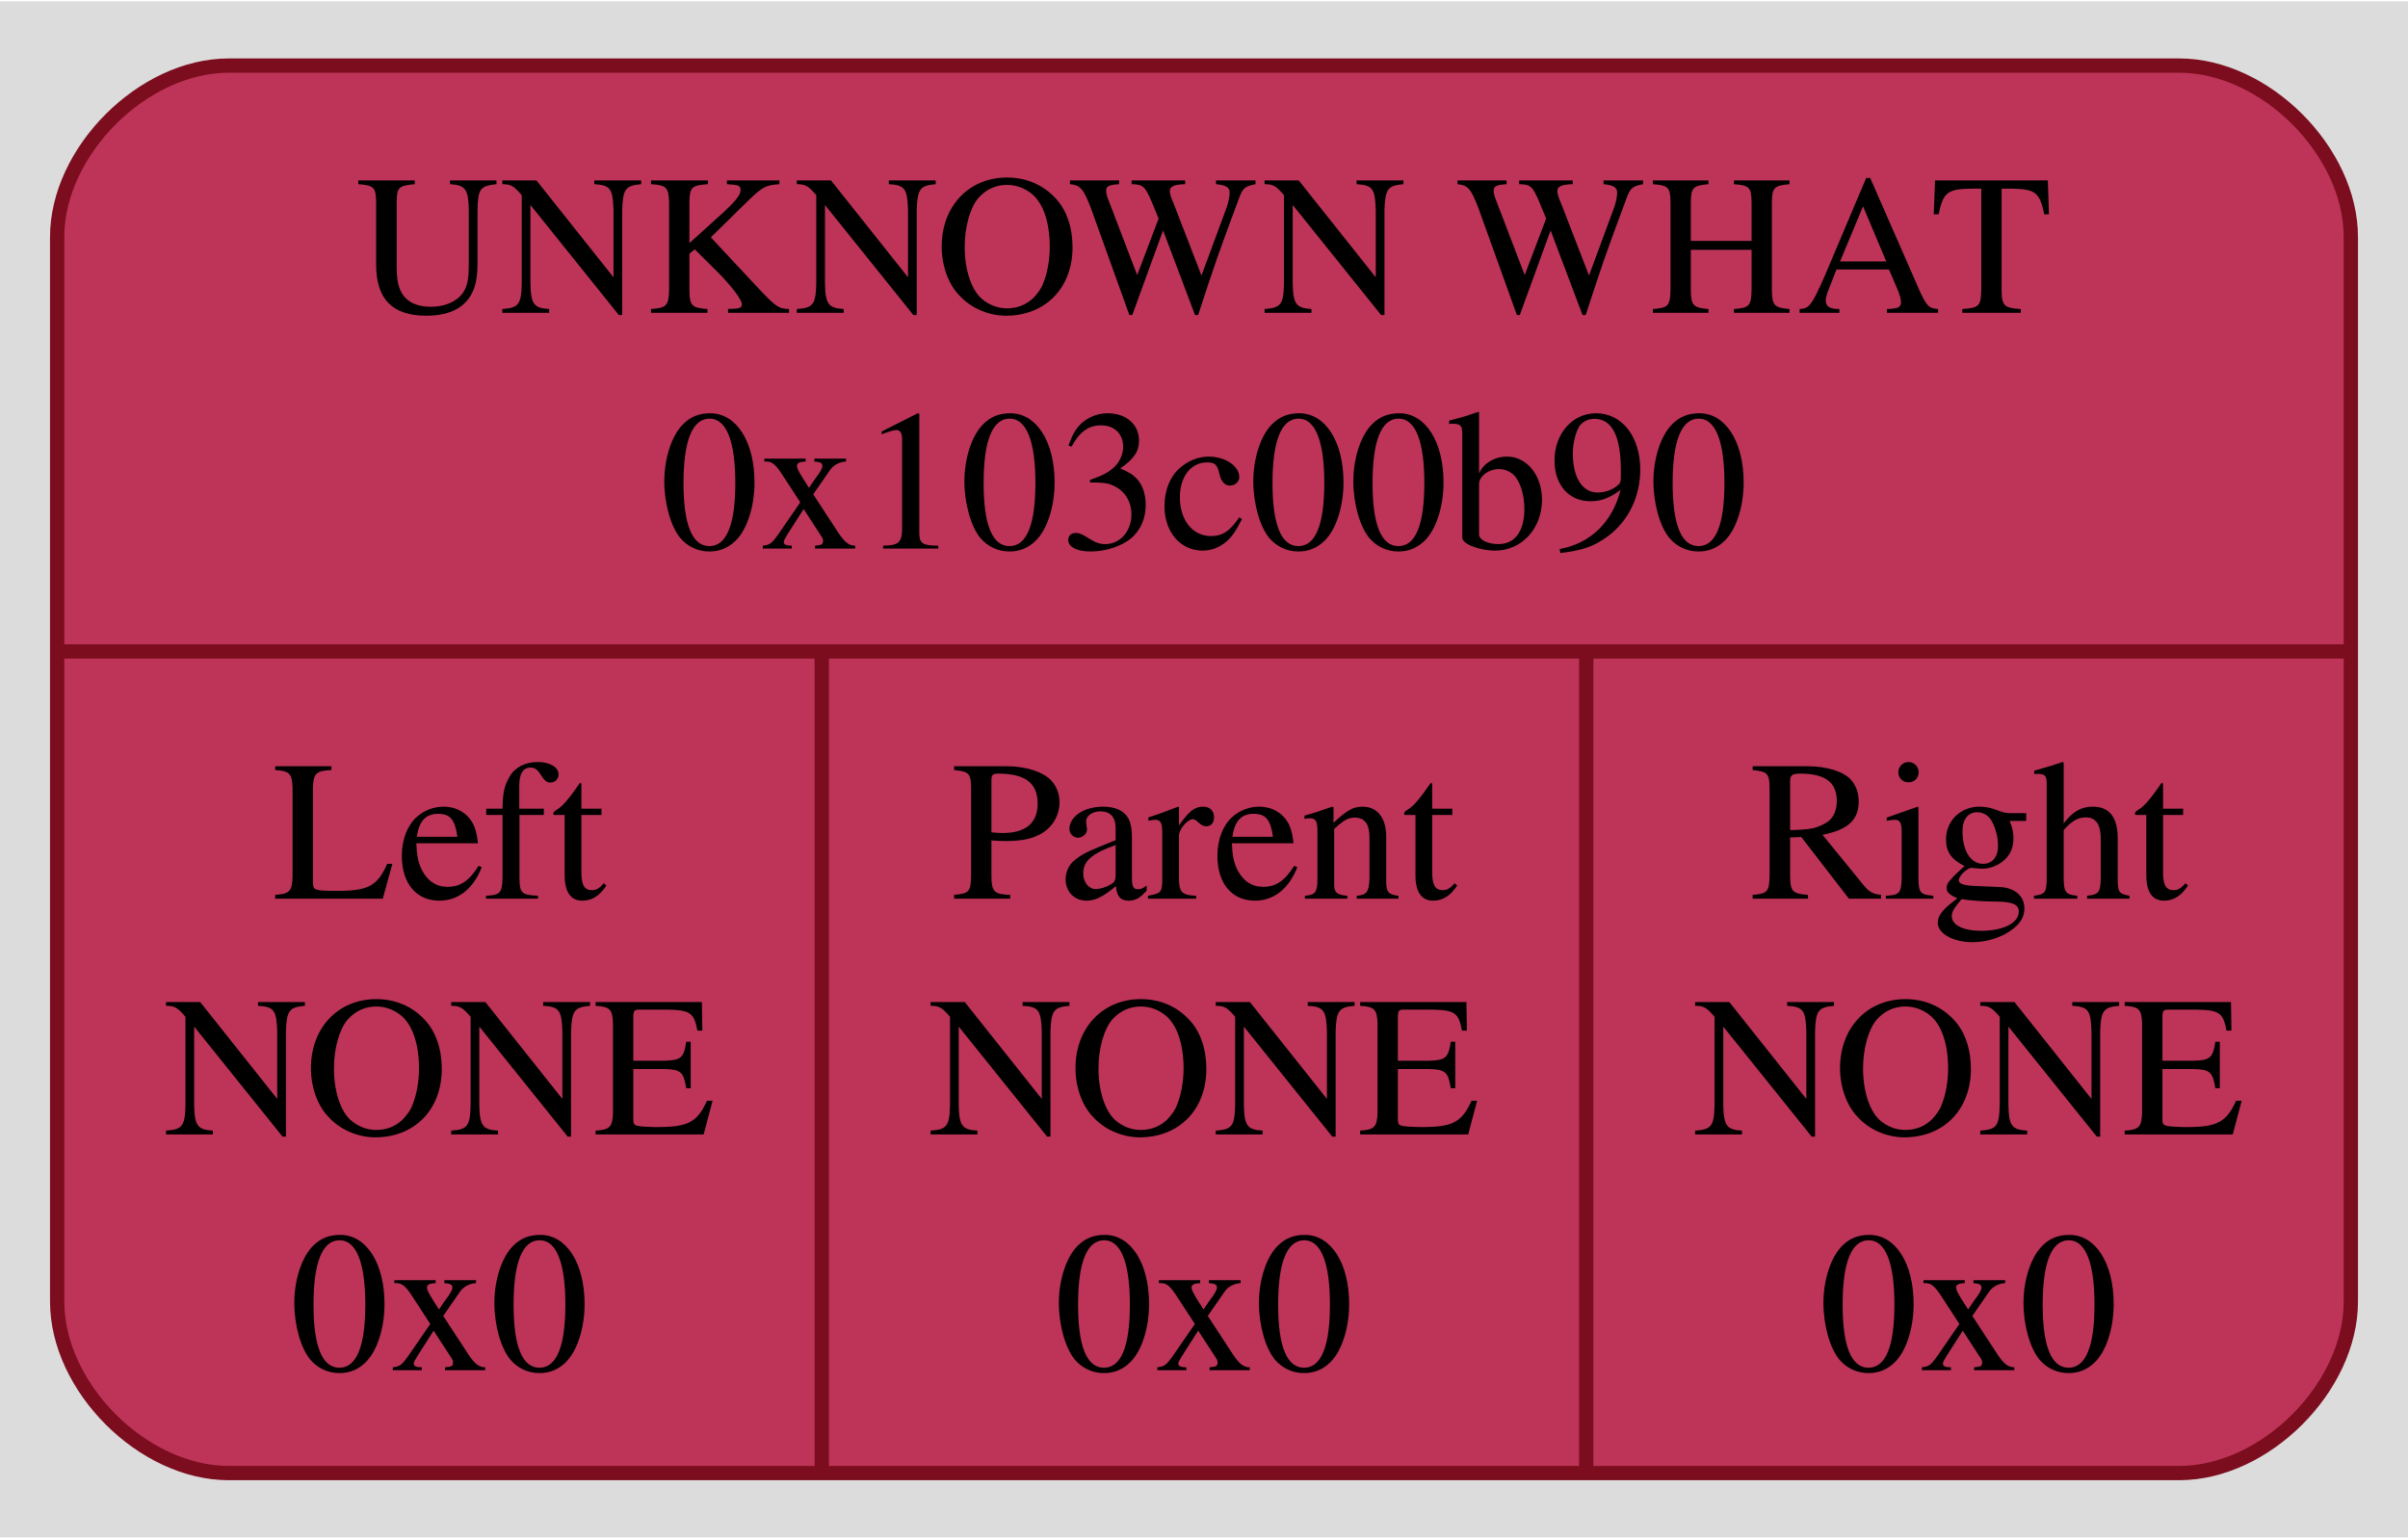
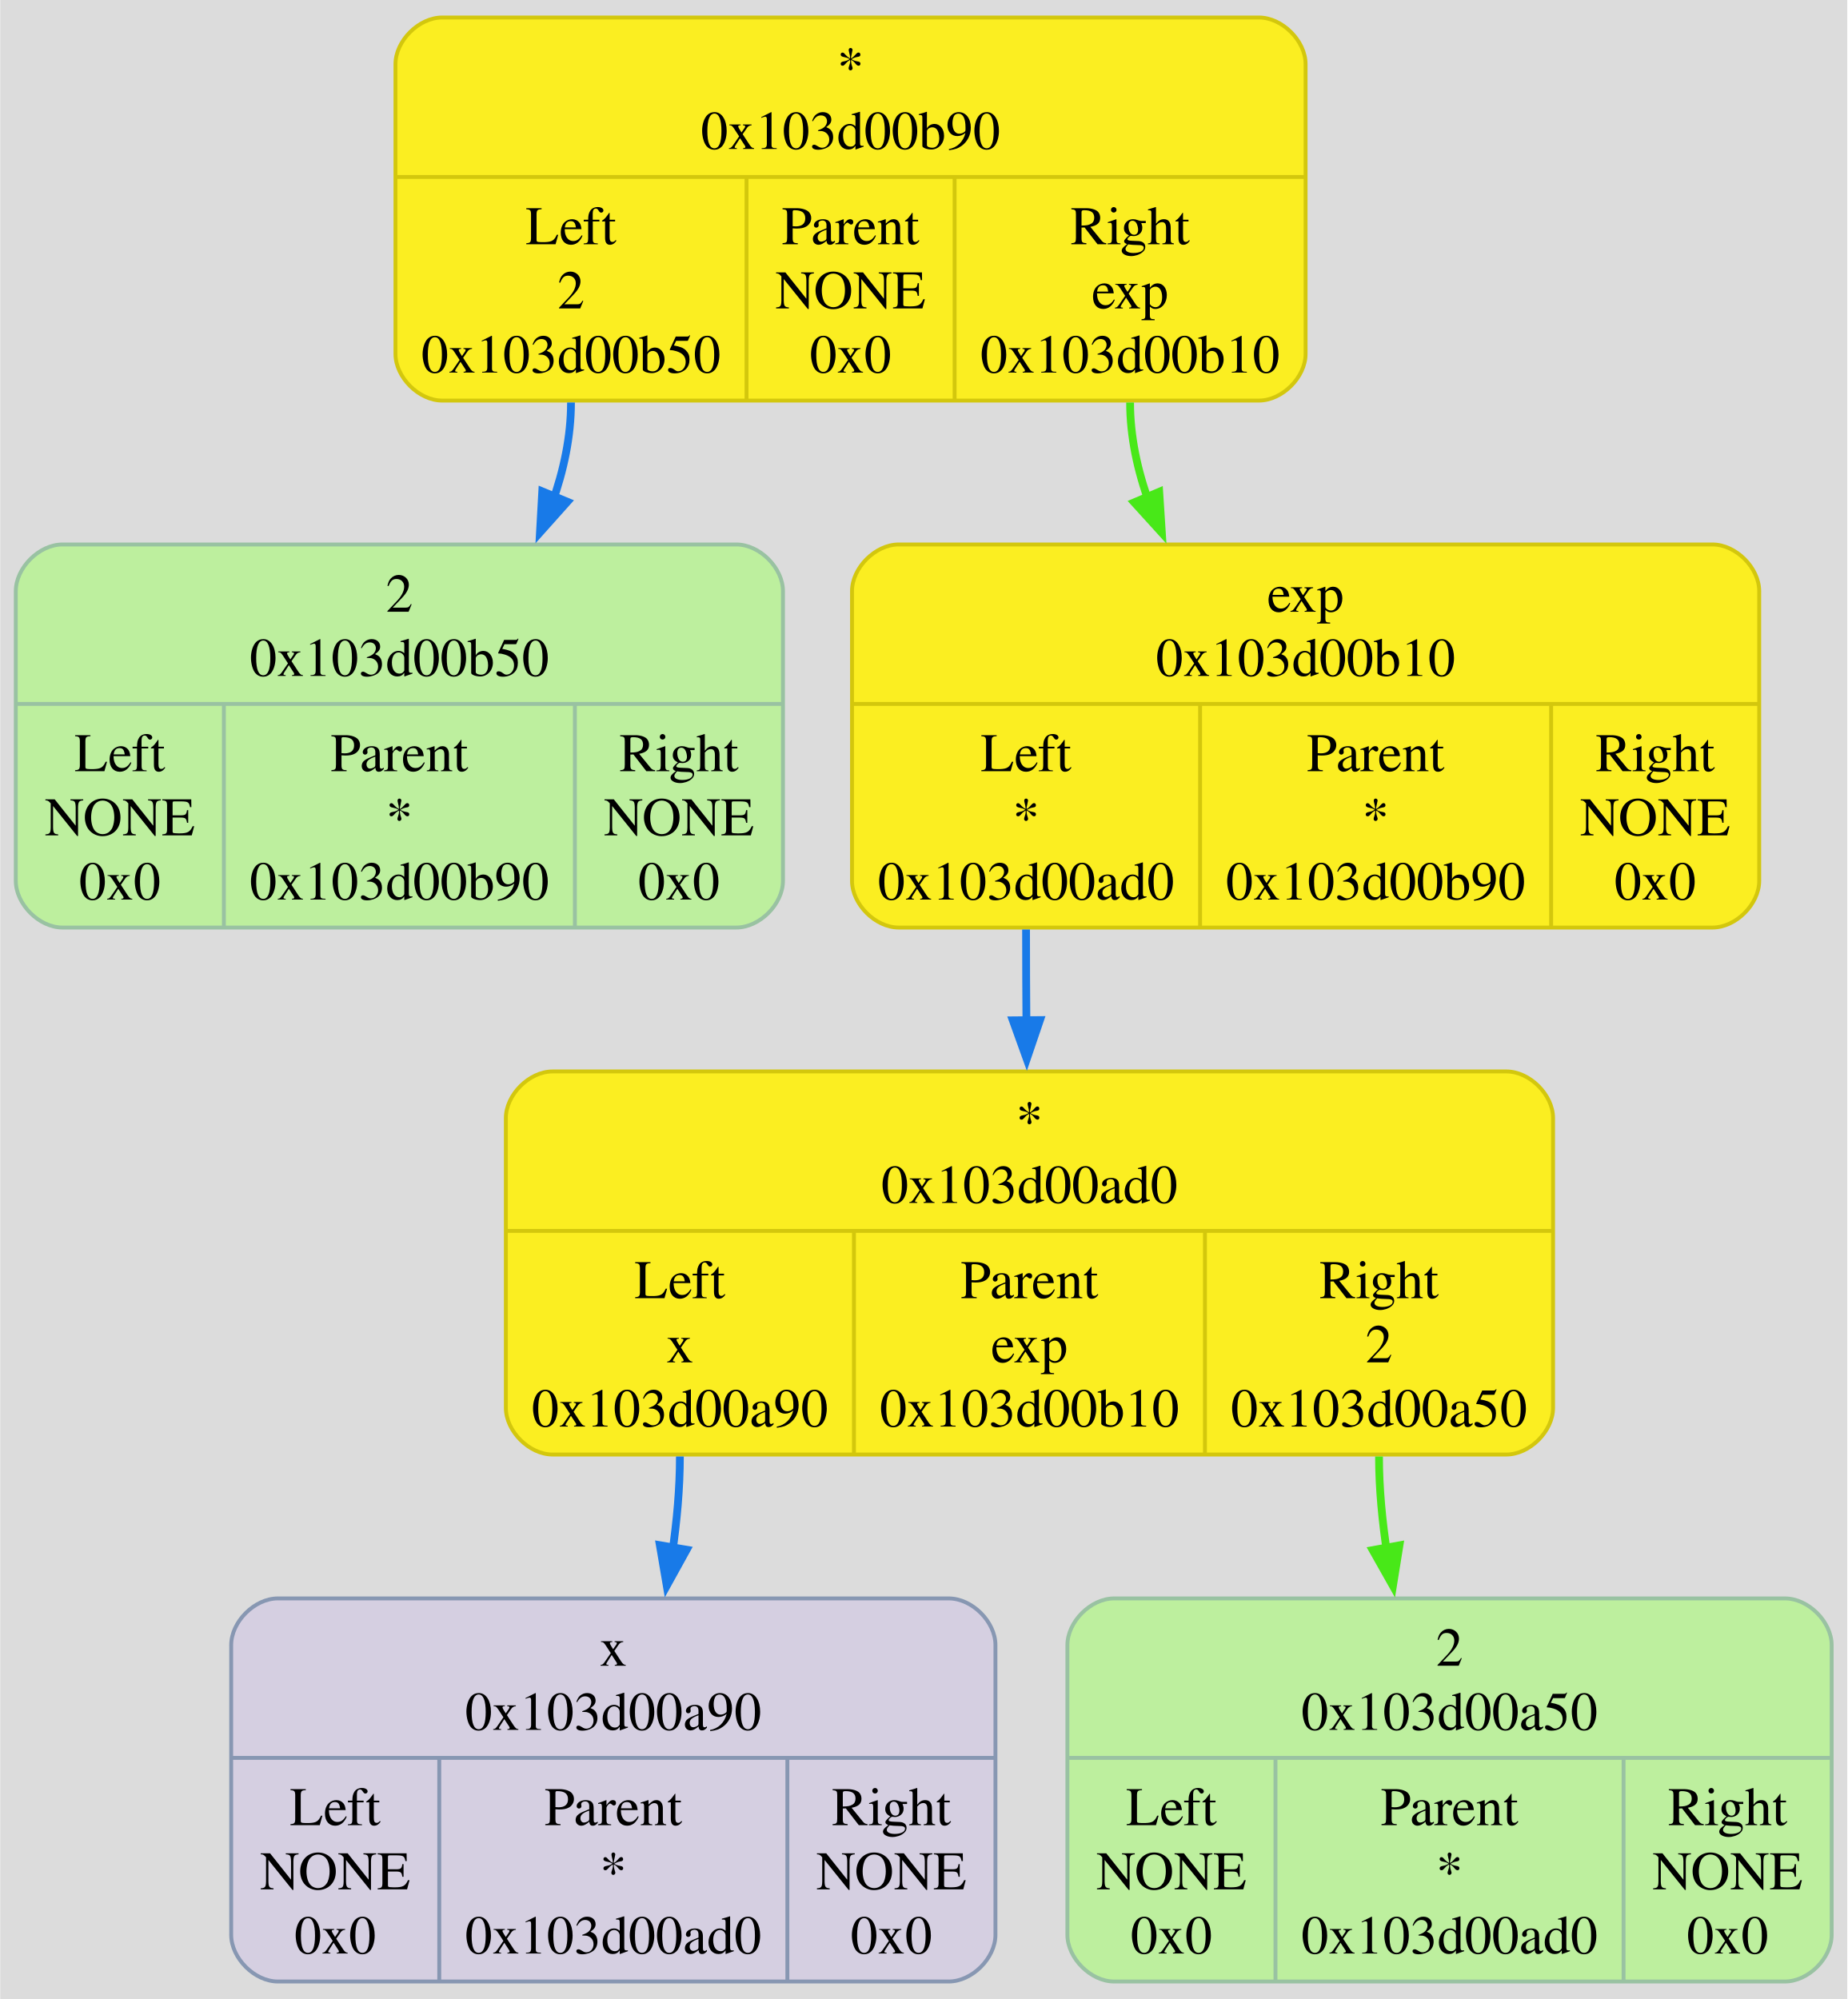
- <svg xmlns="http://www.w3.org/2000/svg" width="169pt" height="108pt" viewBox="0.00 0.00 168.50 107.50">
-   <g id="graph0" class="graph" transform="scale(1 1) rotate(0) translate(4 103.5)">
-     <polygon fill="#dcdcdc" stroke="none" points="-4,4 -4,-103.5 164.5,-103.5 164.5,4 -4,4" />
+ <svg xmlns="http://www.w3.org/2000/svg" width="475pt" height="514pt" viewBox="0.00 0.00 474.88 514.00">
+   <g id="graph0" class="graph" transform="scale(1 1) rotate(0) translate(4 510)">
+     <polygon fill="#dcdcdc" stroke="none" points="-4,4 -4,-510 470.88,-510 470.88,4 -4,4" />
    <g id="node1" class="node">
-       <path fill="#bd3458" stroke="#7b0d1e" d="M12,-0.5C12,-0.5 148.5,-0.5 148.5,-0.5 154.5,-0.5 160.5,-6.5 160.5,-12.5 160.5,-12.5 160.5,-87 160.5,-87 160.5,-93 154.5,-99 148.5,-99 148.5,-99 12,-99 12,-99 6,-99 0,-93 0,-87 0,-87 0,-12.5 0,-12.5 0,-6.5 6,-0.5 12,-0.5" />
-       <text text-anchor="middle" x="80.25" y="-81.7" font-family="Times,serif" font-size="14.00" fill="#000000">UNKNOWN WHAT</text>
-       <text text-anchor="middle" x="80.25" y="-65.2" font-family="Times,serif" font-size="14.00" fill="#000000">0x103c00b90</text>
-       <polyline fill="none" stroke="#7b0d1e" points="0,-58 160.5,-58" />
-       <text text-anchor="middle" x="26.75" y="-40.7" font-family="Times,serif" font-size="14.00" fill="#000000">Left</text>
-       <text text-anchor="middle" x="26.75" y="-24.2" font-family="Times,serif" font-size="14.00" fill="#000000">NONE</text>
-       <text text-anchor="middle" x="26.75" y="-7.7" font-family="Times,serif" font-size="14.00" fill="#000000">0x0</text>
-       <polyline fill="none" stroke="#7b0d1e" points="53.5,-0.5 53.5,-58" />
-       <text text-anchor="middle" x="80.25" y="-40.7" font-family="Times,serif" font-size="14.00" fill="#000000">Parent</text>
-       <text text-anchor="middle" x="80.25" y="-24.2" font-family="Times,serif" font-size="14.00" fill="#000000">NONE</text>
-       <text text-anchor="middle" x="80.25" y="-7.7" font-family="Times,serif" font-size="14.00" fill="#000000">0x0</text>
-       <polyline fill="none" stroke="#7b0d1e" points="107,-0.5 107,-58" />
-       <text text-anchor="middle" x="133.75" y="-40.7" font-family="Times,serif" font-size="14.00" fill="#000000">Right</text>
-       <text text-anchor="middle" x="133.75" y="-24.2" font-family="Times,serif" font-size="14.00" fill="#000000">NONE</text>
-       <text text-anchor="middle" x="133.75" y="-7.7" font-family="Times,serif" font-size="14.00" fill="#000000">0x0</text>
+       <path fill="#fbee21" stroke="#d3c70d" d="M109.62,-407C109.62,-407 319.62,-407 319.62,-407 325.62,-407 331.62,-413 331.62,-419 331.62,-419 331.62,-493.5 331.62,-493.5 331.62,-499.5 325.62,-505.5 319.62,-505.5 319.62,-505.5 109.63,-505.5 109.63,-505.5 103.62,-505.5 97.62,-499.5 97.62,-493.5 97.62,-493.5 97.62,-419 97.62,-419 97.62,-413 103.62,-407 109.62,-407" />
+       <text text-anchor="middle" x="214.62" y="-488.2" font-family="Times,serif" font-size="14.00" fill="#000000">*</text>
+       <text text-anchor="middle" x="214.62" y="-471.7" font-family="Times,serif" font-size="14.00" fill="#000000">0x103d00b90</text>
+       <polyline fill="none" stroke="#d3c70d" points="97.62,-464.5 331.62,-464.5" />
+       <text text-anchor="middle" x="142.75" y="-447.2" font-family="Times,serif" font-size="14.00" fill="#000000">Left</text>
+       <text text-anchor="middle" x="142.75" y="-430.7" font-family="Times,serif" font-size="14.00" fill="#000000">2</text>
+       <text text-anchor="middle" x="142.75" y="-414.2" font-family="Times,serif" font-size="14.00" fill="#000000">0x103d00b50</text>
+       <polyline fill="none" stroke="#d3c70d" points="187.88,-407 187.88,-464.5" />
+       <text text-anchor="middle" x="214.62" y="-447.2" font-family="Times,serif" font-size="14.00" fill="#000000">Parent</text>
+       <text text-anchor="middle" x="214.62" y="-430.7" font-family="Times,serif" font-size="14.00" fill="#000000">NONE</text>
+       <text text-anchor="middle" x="214.62" y="-414.2" font-family="Times,serif" font-size="14.00" fill="#000000">0x0</text>
+       <polyline fill="none" stroke="#d3c70d" points="241.38,-407 241.38,-464.5" />
+       <text text-anchor="middle" x="286.5" y="-447.2" font-family="Times,serif" font-size="14.00" fill="#000000">Right</text>
+       <text text-anchor="middle" x="286.5" y="-430.7" font-family="Times,serif" font-size="14.00" fill="#000000">exp</text>
+       <text text-anchor="middle" x="286.5" y="-414.2" font-family="Times,serif" font-size="14.00" fill="#000000">0x103d00b10</text>
+     </g>
+     <g id="node2" class="node">
+       <path fill="#bdef9e" stroke="#99c2a2" d="M12,-271.5C12,-271.5 185.25,-271.5 185.25,-271.5 191.25,-271.5 197.25,-277.5 197.25,-283.5 197.25,-283.5 197.25,-358 197.25,-358 197.25,-364 191.25,-370 185.25,-370 185.25,-370 12,-370 12,-370 6,-370 0,-364 0,-358 0,-358 0,-283.5 0,-283.5 0,-277.5 6,-271.5 12,-271.5" />
+       <text text-anchor="middle" x="98.62" y="-352.7" font-family="Times,serif" font-size="14.00" fill="#000000">2</text>
+       <text text-anchor="middle" x="98.62" y="-336.2" font-family="Times,serif" font-size="14.00" fill="#000000">0x103d00b50</text>
+       <polyline fill="none" stroke="#99c2a2" points="0,-329 197.25,-329" />
+       <text text-anchor="middle" x="26.75" y="-311.7" font-family="Times,serif" font-size="14.00" fill="#000000">Left</text>
+       <text text-anchor="middle" x="26.75" y="-295.2" font-family="Times,serif" font-size="14.00" fill="#000000">NONE</text>
+       <text text-anchor="middle" x="26.75" y="-278.7" font-family="Times,serif" font-size="14.00" fill="#000000">0x0</text>
+       <polyline fill="none" stroke="#99c2a2" points="53.5,-271.5 53.5,-329" />
+       <text text-anchor="middle" x="98.62" y="-311.7" font-family="Times,serif" font-size="14.00" fill="#000000">Parent</text>
+       <text text-anchor="middle" x="98.62" y="-295.2" font-family="Times,serif" font-size="14.00" fill="#000000">*</text>
+       <text text-anchor="middle" x="98.62" y="-278.7" font-family="Times,serif" font-size="14.00" fill="#000000">0x103d00b90</text>
+       <polyline fill="none" stroke="#99c2a2" points="143.75,-271.5 143.75,-329" />
+       <text text-anchor="middle" x="170.5" y="-311.7" font-family="Times,serif" font-size="14.00" fill="#000000">Right</text>
+       <text text-anchor="middle" x="170.5" y="-295.2" font-family="Times,serif" font-size="14.00" fill="#000000">NONE</text>
+       <text text-anchor="middle" x="170.5" y="-278.7" font-family="Times,serif" font-size="14.00" fill="#000000">0x0</text>
+     </g>
+     <g id="edge1" class="edge">
+       <path fill="none" stroke="#187ae8" stroke-width="2" d="M142.75,-406.5C142.75,-397.75 140.88,-389.01 137.9,-380.65" />
+       <polygon fill="#187ae8" stroke="#187ae8" stroke-width="2" points="141.83,-380.98 134.77,-373.08 135.36,-383.66 141.83,-380.98" />
+     </g>
+     <g id="node3" class="node">
+       <path fill="#fbee21" stroke="#d3c70d" d="M227,-271.5C227,-271.5 436.25,-271.5 436.25,-271.5 442.25,-271.5 448.25,-277.5 448.25,-283.5 448.25,-283.5 448.25,-358 448.25,-358 448.25,-364 442.25,-370 436.25,-370 436.25,-370 227,-370 227,-370 221,-370 215,-364 215,-358 215,-358 215,-283.5 215,-283.5 215,-277.5 221,-271.5 227,-271.5" />
+       <text text-anchor="middle" x="331.62" y="-352.7" font-family="Times,serif" font-size="14.00" fill="#000000">exp</text>
+       <text text-anchor="middle" x="331.62" y="-336.2" font-family="Times,serif" font-size="14.00" fill="#000000">0x103d00b10</text>
+       <polyline fill="none" stroke="#d3c70d" points="215,-329 448.25,-329" />
+       <text text-anchor="middle" x="259.75" y="-311.7" font-family="Times,serif" font-size="14.00" fill="#000000">Left</text>
+       <text text-anchor="middle" x="259.75" y="-295.2" font-family="Times,serif" font-size="14.00" fill="#000000">*</text>
+       <text text-anchor="middle" x="259.75" y="-278.7" font-family="Times,serif" font-size="14.00" fill="#000000">0x103d00ad0</text>
+       <polyline fill="none" stroke="#d3c70d" points="304.5,-271.5 304.5,-329" />
+       <text text-anchor="middle" x="349.62" y="-311.7" font-family="Times,serif" font-size="14.00" fill="#000000">Parent</text>
+       <text text-anchor="middle" x="349.62" y="-295.2" font-family="Times,serif" font-size="14.00" fill="#000000">*</text>
+       <text text-anchor="middle" x="349.62" y="-278.7" font-family="Times,serif" font-size="14.00" fill="#000000">0x103d00b90</text>
+       <polyline fill="none" stroke="#d3c70d" points="394.75,-271.5 394.75,-329" />
+       <text text-anchor="middle" x="421.5" y="-311.7" font-family="Times,serif" font-size="14.00" fill="#000000">Right</text>
+       <text text-anchor="middle" x="421.5" y="-295.2" font-family="Times,serif" font-size="14.00" fill="#000000">NONE</text>
+       <text text-anchor="middle" x="421.5" y="-278.7" font-family="Times,serif" font-size="14.00" fill="#000000">0x0</text>
+     </g>
+     <g id="edge5" class="edge">
+       <path fill="none" stroke="#48e818" stroke-width="2" d="M286.5,-406.5C286.5,-397.71 288.41,-388.94 291.46,-380.57" />
+       <polygon fill="#48e818" stroke="#48e818" stroke-width="2" points="293.99,-383.55 294.67,-372.98 287.55,-380.82 293.99,-383.55" />
+     </g>
+     <g id="node4" class="node">
+       <path fill="#fbee21" stroke="#d3c70d" d="M138,-136C138,-136 383.25,-136 383.25,-136 389.25,-136 395.25,-142 395.25,-148 395.25,-148 395.25,-222.5 395.25,-222.5 395.25,-228.5 389.25,-234.5 383.25,-234.5 383.25,-234.5 138,-234.5 138,-234.5 132,-234.5 126,-228.5 126,-222.5 126,-222.5 126,-148 126,-148 126,-142 132,-136 138,-136" />
+       <text text-anchor="middle" x="260.62" y="-217.2" font-family="Times,serif" font-size="14.00" fill="#000000">*</text>
+       <text text-anchor="middle" x="260.62" y="-200.7" font-family="Times,serif" font-size="14.00" fill="#000000">0x103d00ad0</text>
+       <polyline fill="none" stroke="#d3c70d" points="126,-193.5 395.25,-193.5" />
+       <text text-anchor="middle" x="170.75" y="-176.2" font-family="Times,serif" font-size="14.00" fill="#000000">Left</text>
+       <text text-anchor="middle" x="170.75" y="-159.7" font-family="Times,serif" font-size="14.00" fill="#000000">x</text>
+       <text text-anchor="middle" x="170.75" y="-143.2" font-family="Times,serif" font-size="14.00" fill="#000000">0x103d00a90</text>
+       <polyline fill="none" stroke="#d3c70d" points="215.5,-136 215.5,-193.5" />
+       <text text-anchor="middle" x="260.62" y="-176.2" font-family="Times,serif" font-size="14.00" fill="#000000">Parent</text>
+       <text text-anchor="middle" x="260.62" y="-159.7" font-family="Times,serif" font-size="14.00" fill="#000000">exp</text>
+       <text text-anchor="middle" x="260.62" y="-143.2" font-family="Times,serif" font-size="14.00" fill="#000000">0x103d00b10</text>
+       <polyline fill="none" stroke="#d3c70d" points="305.75,-136 305.75,-193.5" />
+       <text text-anchor="middle" x="350.5" y="-176.2" font-family="Times,serif" font-size="14.00" fill="#000000">Right</text>
+       <text text-anchor="middle" x="350.5" y="-159.7" font-family="Times,serif" font-size="14.00" fill="#000000">2</text>
+       <text text-anchor="middle" x="350.5" y="-143.2" font-family="Times,serif" font-size="14.00" fill="#000000">0x103d00a50</text>
+     </g>
+     <g id="edge2" class="edge">
+       <path fill="none" stroke="#187ae8" stroke-width="2" d="M259.75,-271C259.75,-262.91 259.79,-254.38 259.85,-245.98" />
+       <polygon fill="#187ae8" stroke="#187ae8" stroke-width="2" points="263.34,-247.71 259.93,-237.68 256.34,-247.65 263.34,-247.71" />
+     </g>
+     <g id="node5" class="node">
+       <path fill="#d5cfe1" stroke="#8797b2" d="M67.38,-0.5C67.38,-0.5 239.88,-0.5 239.88,-0.5 245.88,-0.5 251.88,-6.5 251.88,-12.5 251.88,-12.5 251.88,-87 251.88,-87 251.88,-93 245.88,-99 239.88,-99 239.88,-99 67.38,-99 67.38,-99 61.38,-99 55.38,-93 55.38,-87 55.38,-87 55.38,-12.5 55.38,-12.5 55.38,-6.5 61.38,-0.5 67.38,-0.5" />
+       <text text-anchor="middle" x="153.62" y="-81.7" font-family="Times,serif" font-size="14.00" fill="#000000">x</text>
+       <text text-anchor="middle" x="153.62" y="-65.2" font-family="Times,serif" font-size="14.00" fill="#000000">0x103d00a90</text>
+       <polyline fill="none" stroke="#8797b2" points="55.38,-58 251.88,-58" />
+       <text text-anchor="middle" x="82.12" y="-40.7" font-family="Times,serif" font-size="14.00" fill="#000000">Left</text>
+       <text text-anchor="middle" x="82.12" y="-24.2" font-family="Times,serif" font-size="14.00" fill="#000000">NONE</text>
+       <text text-anchor="middle" x="82.12" y="-7.7" font-family="Times,serif" font-size="14.00" fill="#000000">0x0</text>
+       <polyline fill="none" stroke="#8797b2" points="108.88,-0.5 108.88,-58" />
+       <text text-anchor="middle" x="153.62" y="-40.7" font-family="Times,serif" font-size="14.00" fill="#000000">Parent</text>
+       <text text-anchor="middle" x="153.62" y="-24.2" font-family="Times,serif" font-size="14.00" fill="#000000">*</text>
+       <text text-anchor="middle" x="153.62" y="-7.7" font-family="Times,serif" font-size="14.00" fill="#000000">0x103d00ad0</text>
+       <polyline fill="none" stroke="#8797b2" points="198.38,-0.5 198.38,-58" />
+       <text text-anchor="middle" x="225.12" y="-40.7" font-family="Times,serif" font-size="14.00" fill="#000000">Right</text>
+       <text text-anchor="middle" x="225.12" y="-24.2" font-family="Times,serif" font-size="14.00" fill="#000000">NONE</text>
+       <text text-anchor="middle" x="225.12" y="-7.7" font-family="Times,serif" font-size="14.00" fill="#000000">0x0</text>
+     </g>
+     <g id="edge3" class="edge">
+       <path fill="none" stroke="#187ae8" stroke-width="2" d="M170.75,-135.5C170.75,-127.35 169.98,-118.84 168.76,-110.49" />
+       <polygon fill="#187ae8" stroke="#187ae8" stroke-width="2" points="172.49,-111.52 167.37,-102.25 165.59,-112.69 172.49,-111.52" />
+     </g>
+     <g id="node6" class="node">
+       <path fill="#bdef9e" stroke="#99c2a2" d="M282.38,-0.5C282.38,-0.5 454.88,-0.5 454.88,-0.5 460.88,-0.5 466.88,-6.5 466.88,-12.5 466.88,-12.5 466.88,-87 466.88,-87 466.88,-93 460.88,-99 454.88,-99 454.88,-99 282.38,-99 282.38,-99 276.38,-99 270.38,-93 270.38,-87 270.38,-87 270.38,-12.5 270.38,-12.5 270.38,-6.5 276.38,-0.5 282.38,-0.5" />
+       <text text-anchor="middle" x="368.62" y="-81.7" font-family="Times,serif" font-size="14.00" fill="#000000">2</text>
+       <text text-anchor="middle" x="368.62" y="-65.2" font-family="Times,serif" font-size="14.00" fill="#000000">0x103d00a50</text>
+       <polyline fill="none" stroke="#99c2a2" points="270.38,-58 466.88,-58" />
+       <text text-anchor="middle" x="297.12" y="-40.7" font-family="Times,serif" font-size="14.00" fill="#000000">Left</text>
+       <text text-anchor="middle" x="297.12" y="-24.2" font-family="Times,serif" font-size="14.00" fill="#000000">NONE</text>
+       <text text-anchor="middle" x="297.12" y="-7.7" font-family="Times,serif" font-size="14.00" fill="#000000">0x0</text>
+       <polyline fill="none" stroke="#99c2a2" points="323.88,-0.5 323.88,-58" />
+       <text text-anchor="middle" x="368.62" y="-40.7" font-family="Times,serif" font-size="14.00" fill="#000000">Parent</text>
+       <text text-anchor="middle" x="368.62" y="-24.2" font-family="Times,serif" font-size="14.00" fill="#000000">*</text>
+       <text text-anchor="middle" x="368.62" y="-7.7" font-family="Times,serif" font-size="14.00" fill="#000000">0x103d00ad0</text>
+       <polyline fill="none" stroke="#99c2a2" points="413.38,-0.5 413.38,-58" />
+       <text text-anchor="middle" x="440.12" y="-40.7" font-family="Times,serif" font-size="14.00" fill="#000000">Right</text>
+       <text text-anchor="middle" x="440.12" y="-24.2" font-family="Times,serif" font-size="14.00" fill="#000000">NONE</text>
+       <text text-anchor="middle" x="440.12" y="-7.7" font-family="Times,serif" font-size="14.00" fill="#000000">0x0</text>
+     </g>
+     <g id="edge4" class="edge">
+       <path fill="none" stroke="#48e818" stroke-width="2" d="M350.5,-135.5C350.5,-127.33 351.32,-118.81 352.6,-110.46" />
+       <polygon fill="#48e818" stroke="#48e818" stroke-width="2" points="355.76,-112.66 354.08,-102.2 348.87,-111.43 355.76,-112.66" />
    </g>
  </g>
</svg>
